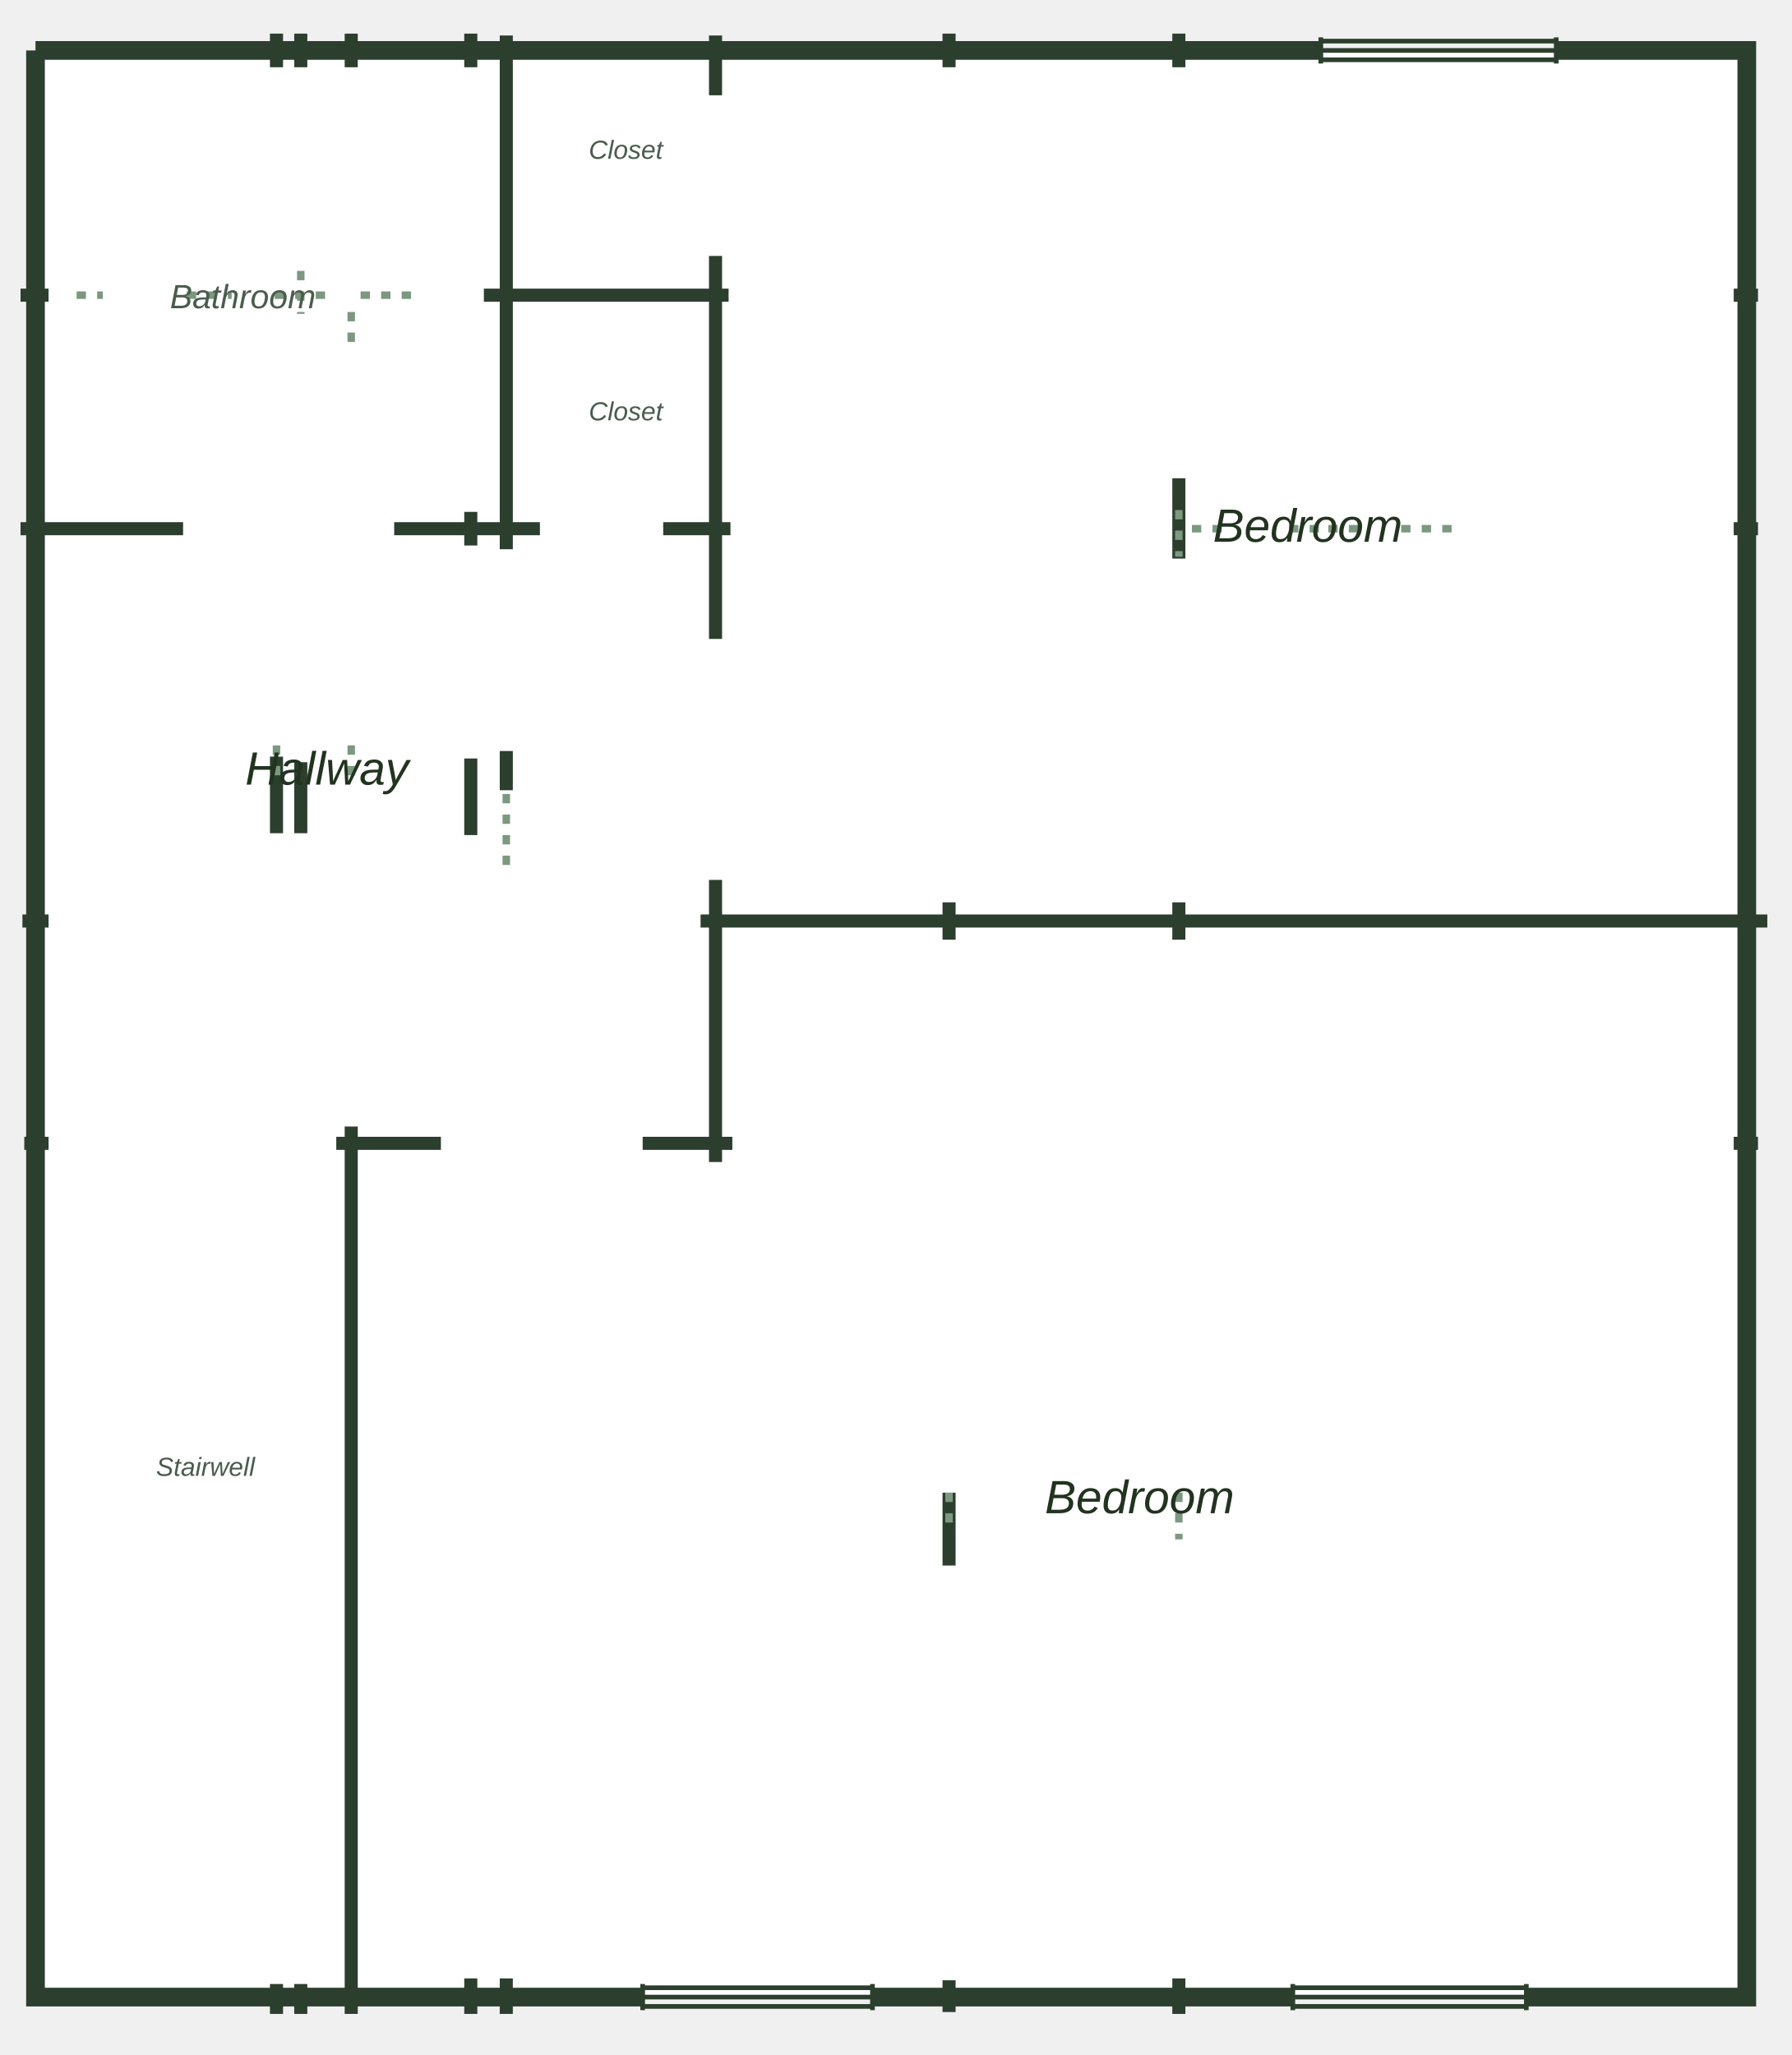
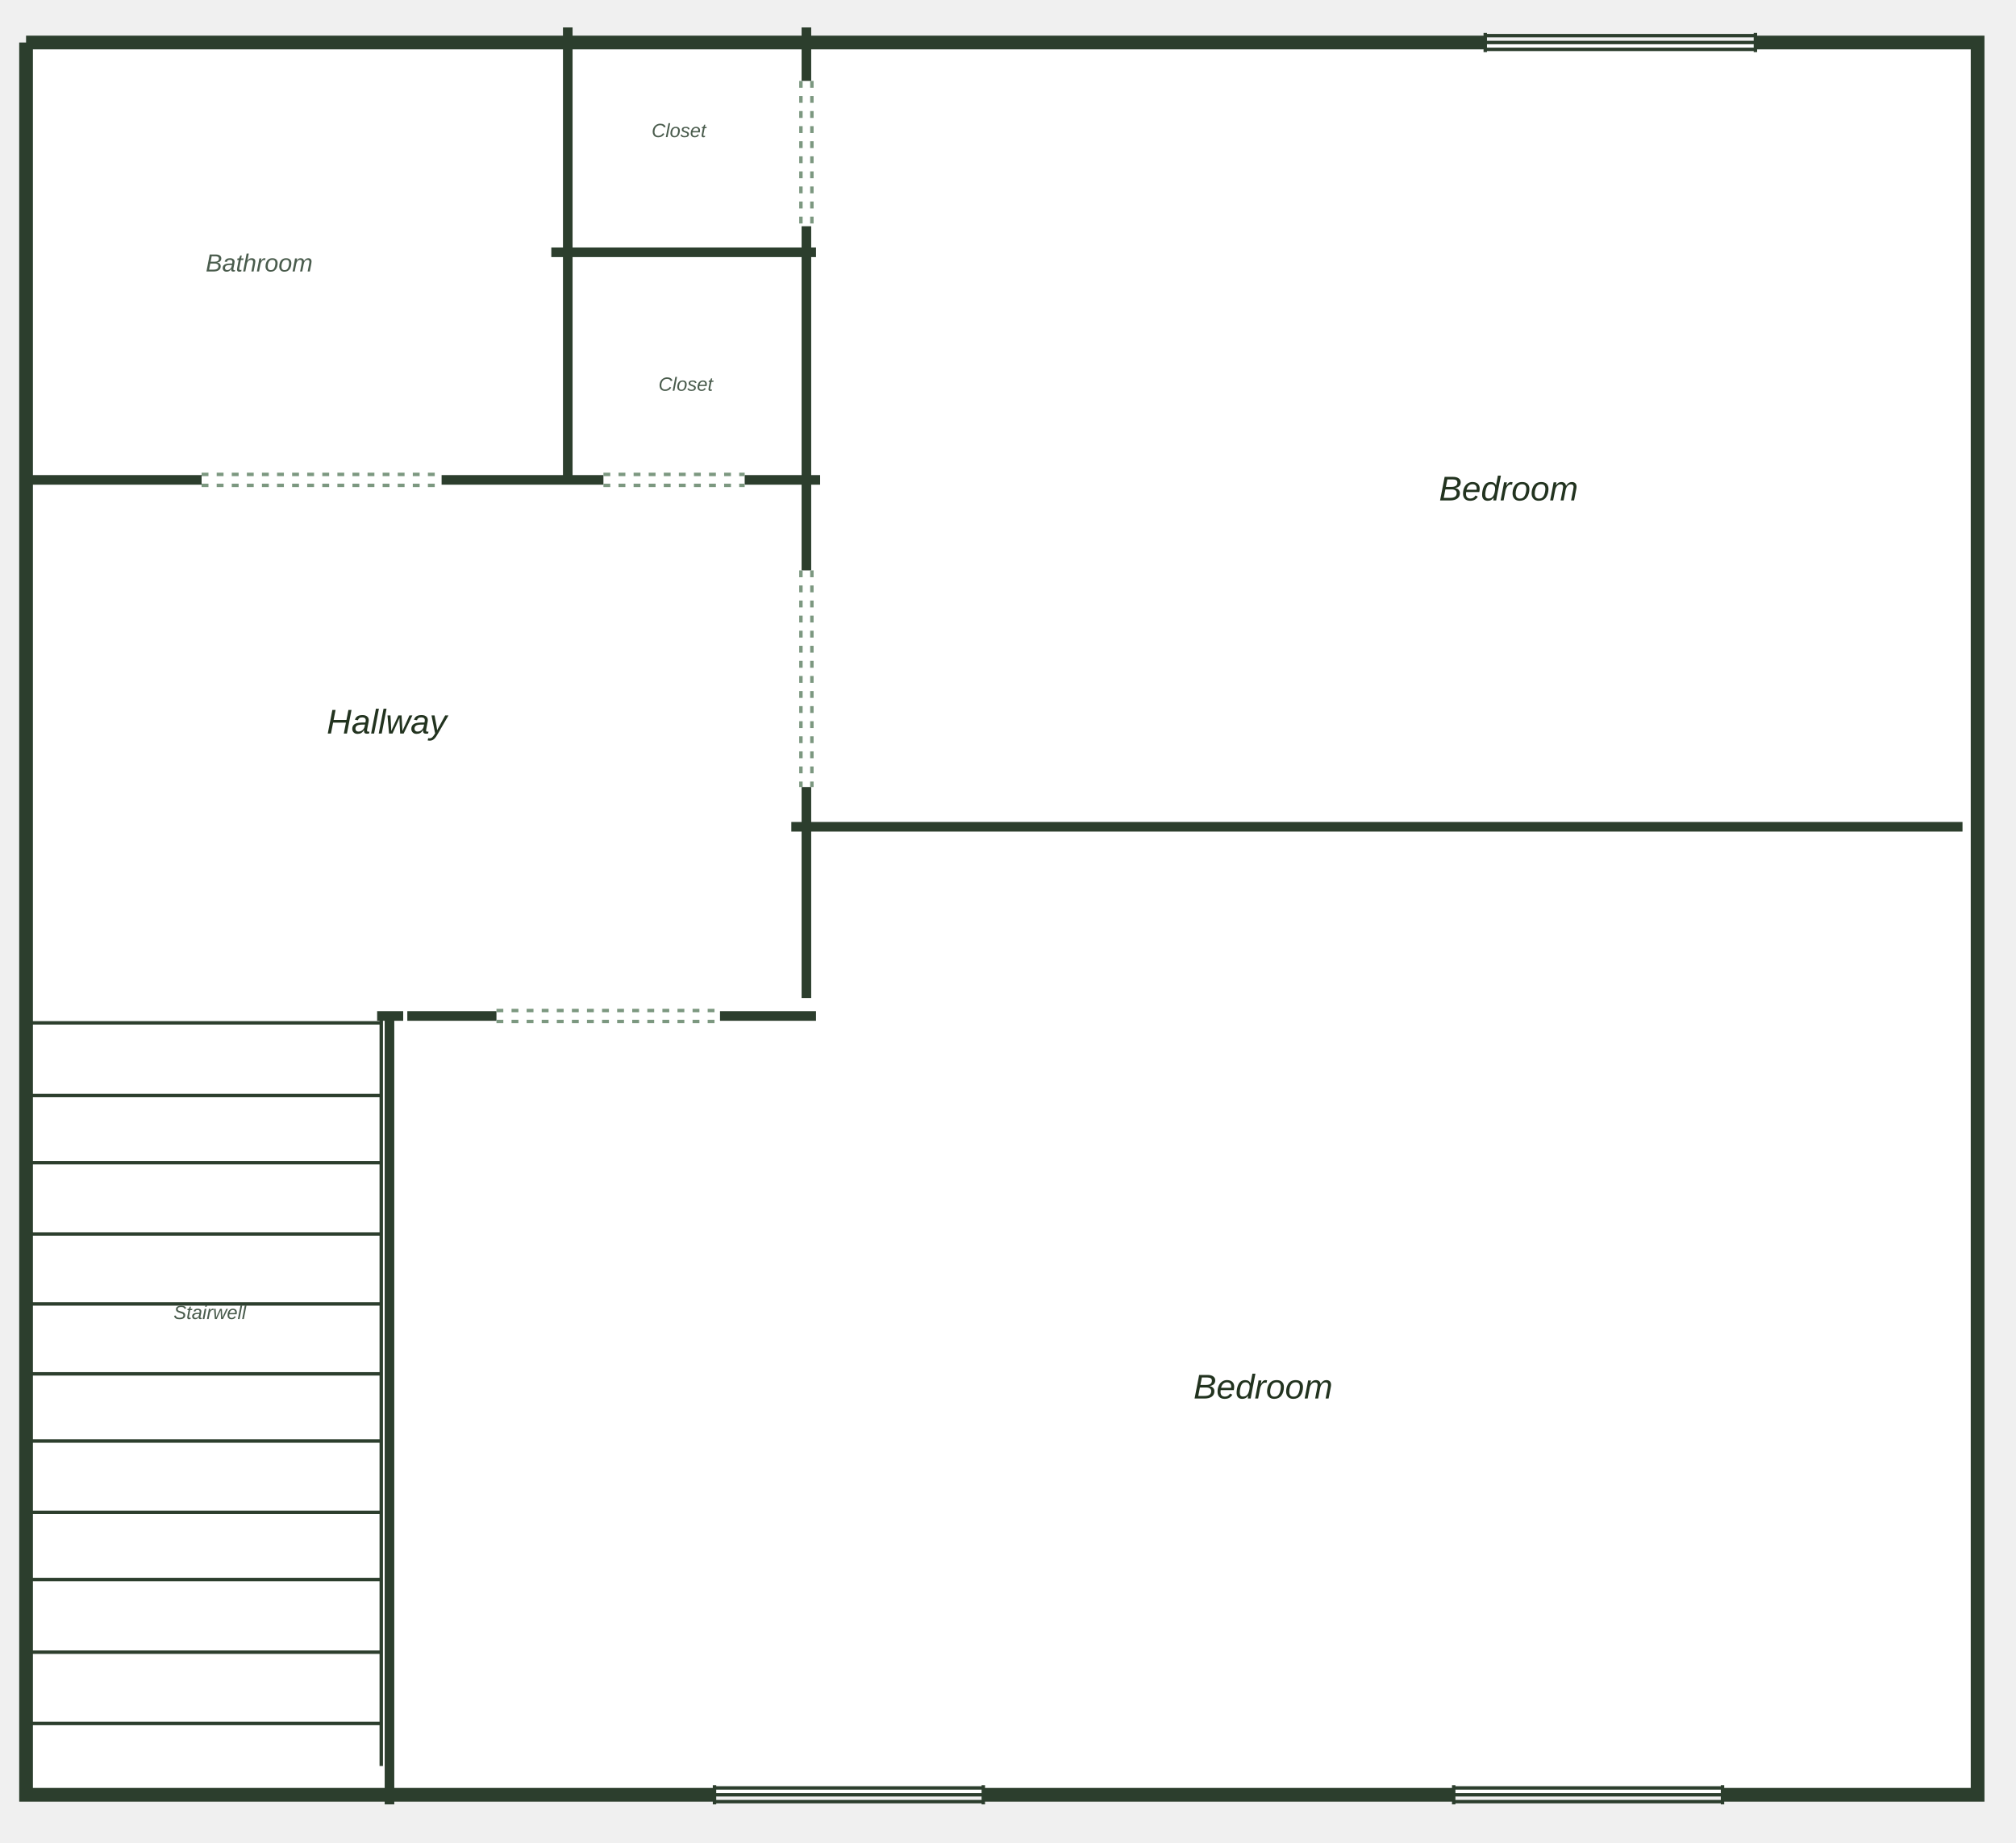
- <svg xmlns="http://www.w3.org/2000/svg" width="959" height="1100" viewBox="0 0 959 1100" preserveAspectRatio="xMidYMid meet" role="img" aria-label="Indian Head Village two-bedroom townhouse upper-level floor plan">
+ <svg xmlns="http://www.w3.org/2000/svg" width="1470" height="1344" viewBox="0 0 1470 1344" preserveAspectRatio="xMidYMid meet" role="img" aria-label="Indian Head Village two-bedroom townhouse upper-level floor plan">
  <defs>
    <style>
    .fp{fill:#FFFFFF}
    .w{fill:none;stroke:#2C3E2D;stroke-width:7;stroke-linecap:butt}
    .wo{fill:none;stroke:#2C3E2D;stroke-width:10;stroke-linecap:butt}
-     .d{fill:none;stroke:#7C9880;stroke-width:4;stroke-dasharray:5 6}
+     .d{fill:none;stroke:#7C9880;stroke-width:2.5;stroke-dasharray:5 6}
    .arc{fill:none;stroke:#5E7D63;stroke-width:3}
    .win{fill:none;stroke:#2C3E2D;stroke-width:2.5}
+     .st{fill:none;stroke:#2C3E2D;stroke-width:2.5}
    .rm{fill:#22331F;font-family:'Helvetica Neue',Arial,sans-serif;font-size:25px;font-style:italic;text-anchor:middle}
    .cl{fill:#4A5C4D;font-family:'Helvetica Neue',Arial,sans-serif;font-size:18px;font-style:italic;text-anchor:middle}
    .sm{fill:#4A5C4D;font-family:'Helvetica Neue',Arial,sans-serif;font-size:14px;font-style:italic;text-anchor:middle}
  </style>
  </defs>
-   <rect class="fp" x="19" y="27" width="916" height="1042" />
-   <path class="w" d="M148,18 V36 M148,405 V446 M148,1062 V1078 M161,18 V36 M161,408 V446 M161,1062 V1078 M188,18 V36 M188,603 V1078 M252,18 V36 M252,274 V292 M252,406 V447 M252,1059 V1078 M271,19 V294 M271,402 V423 M271,1059 V1078 M383,19 V51 M383,137 V342 M383,471 V622 M508,18 V36 M508,483 V503 M508,799 V838 M508,1060 V1077 M631,18 V36 M631,256 V299 M631,483 V503 M631,1059 V1078 M11,158 H26 M259,158 H390 M928,158 H941 M11,283 H98 M211,283 H289 M355,283 H391 M928,283 H941 M12,493 H26 M375,493 H946 M13,612 H26 M180,612 H236 M344,612 H392 M928,612 H941" />
-   <path class="d" d="M148,399 V415 M161,145 V168 M188,167 V188 M188,399 V416 M271,425 V464 M508,799 V815 M631,273 V298 M631,799 V824 M41,158 H55 M100,158 H124 M147,158 H179 M193,158 H221 M638,283 H659 M690,283 H706 M711,283 H728 M750,283 H778" />
-   <path class="win" d="M707,22 H833 M707,27 H833 M707,32 H833 M707,20 V34 M833,20 V34" />
-   <path class="win" d="M344,1064 H467 M344,1069 H467 M344,1074 H467 M344,1062 V1076 M467,1062 V1076" />
-   <path class="win" d="M692,1064 H817 M692,1069 H817 M692,1074 H817 M692,1062 V1076 M817,1062 V1076" />
-   <path class="wo" d="M19,27 H707 M833,27 H935 V1069 H817 M692,1069 H467 M344,1069 H19 V27" />
-   <text class="cl" x="130" y="165">Bathroom</text>
-   <text class="sm" x="335" y="85">Closet</text>
-   <text class="sm" x="335" y="225">Closet</text>
-   <text class="rm" x="175" y="420">Hallway</text>
-   <text class="sm" x="110" y="790">Stairwell</text>
-   <text class="rm" x="700" y="290">Bedroom</text>
-   <text class="rm" x="610" y="810">Bedroom</text>
+   <rect class="fp" x="19" y="31" width="1423" height="1278" />
+   <path class="w" d="M284,741 V1316 M414,20 V353 M588,20 V59 M588,165 V416 M588,574 V728 M402,184 H595 M17,350 H147 M322,350 H440 M543,350 H598 M577,603 H1431 M275,741 H294 M297,741 H362 M525,741 H595" />
+   <path class="d" d="M584,59 V165 M592,59 V165 M584,416 V574 M592,416 V574 M147,346 H322 M147,354 H322 M440,346 H543 M440,354 H543 M362,737 H525 M362,745 H525" />
+   <path class="win" d="M1083,26 H1280 M1083,31 H1280 M1083,36 H1280 M1083,24 V38 M1280,24 V38" />
+   <path class="win" d="M521,1304 H717 M521,1309 H717 M521,1314 H717 M521,1302 V1316 M717,1302 V1316" />
+   <path class="win" d="M1060,1304 H1256 M1060,1309 H1256 M1060,1314 H1256 M1060,1302 V1316 M1256,1302 V1316" />
+   <path class="st" d="M22,742 V1288 M278,742 V1288 M22,746 H278 M22,799 H278 M22,848 H278 M22,900 H278 M22,951 H278 M22,1002 H278 M22,1051 H278 M22,1103 H278 M22,1152 H278 M22,1205 H278 M22,1257 H278" />
+   <path class="wo" d="M19,31 H1083 M1280,31 H1442 V1309 H1256 M1060,1309 H717 M521,1309 H19 V31" />
+   <text class="cl" x="189" y="198">Bathroom</text>
+   <text class="sm" x="495" y="100">Closet</text>
+   <text class="sm" x="500" y="285">Closet</text>
+   <text class="rm" x="282" y="535">Hallway</text>
+   <text class="rm" x="1100" y="365">Bedroom</text>
+   <text class="rm" x="921" y="1020">Bedroom</text>
+   <text class="sm" x="153" y="962">Stairwell</text>
</svg>
